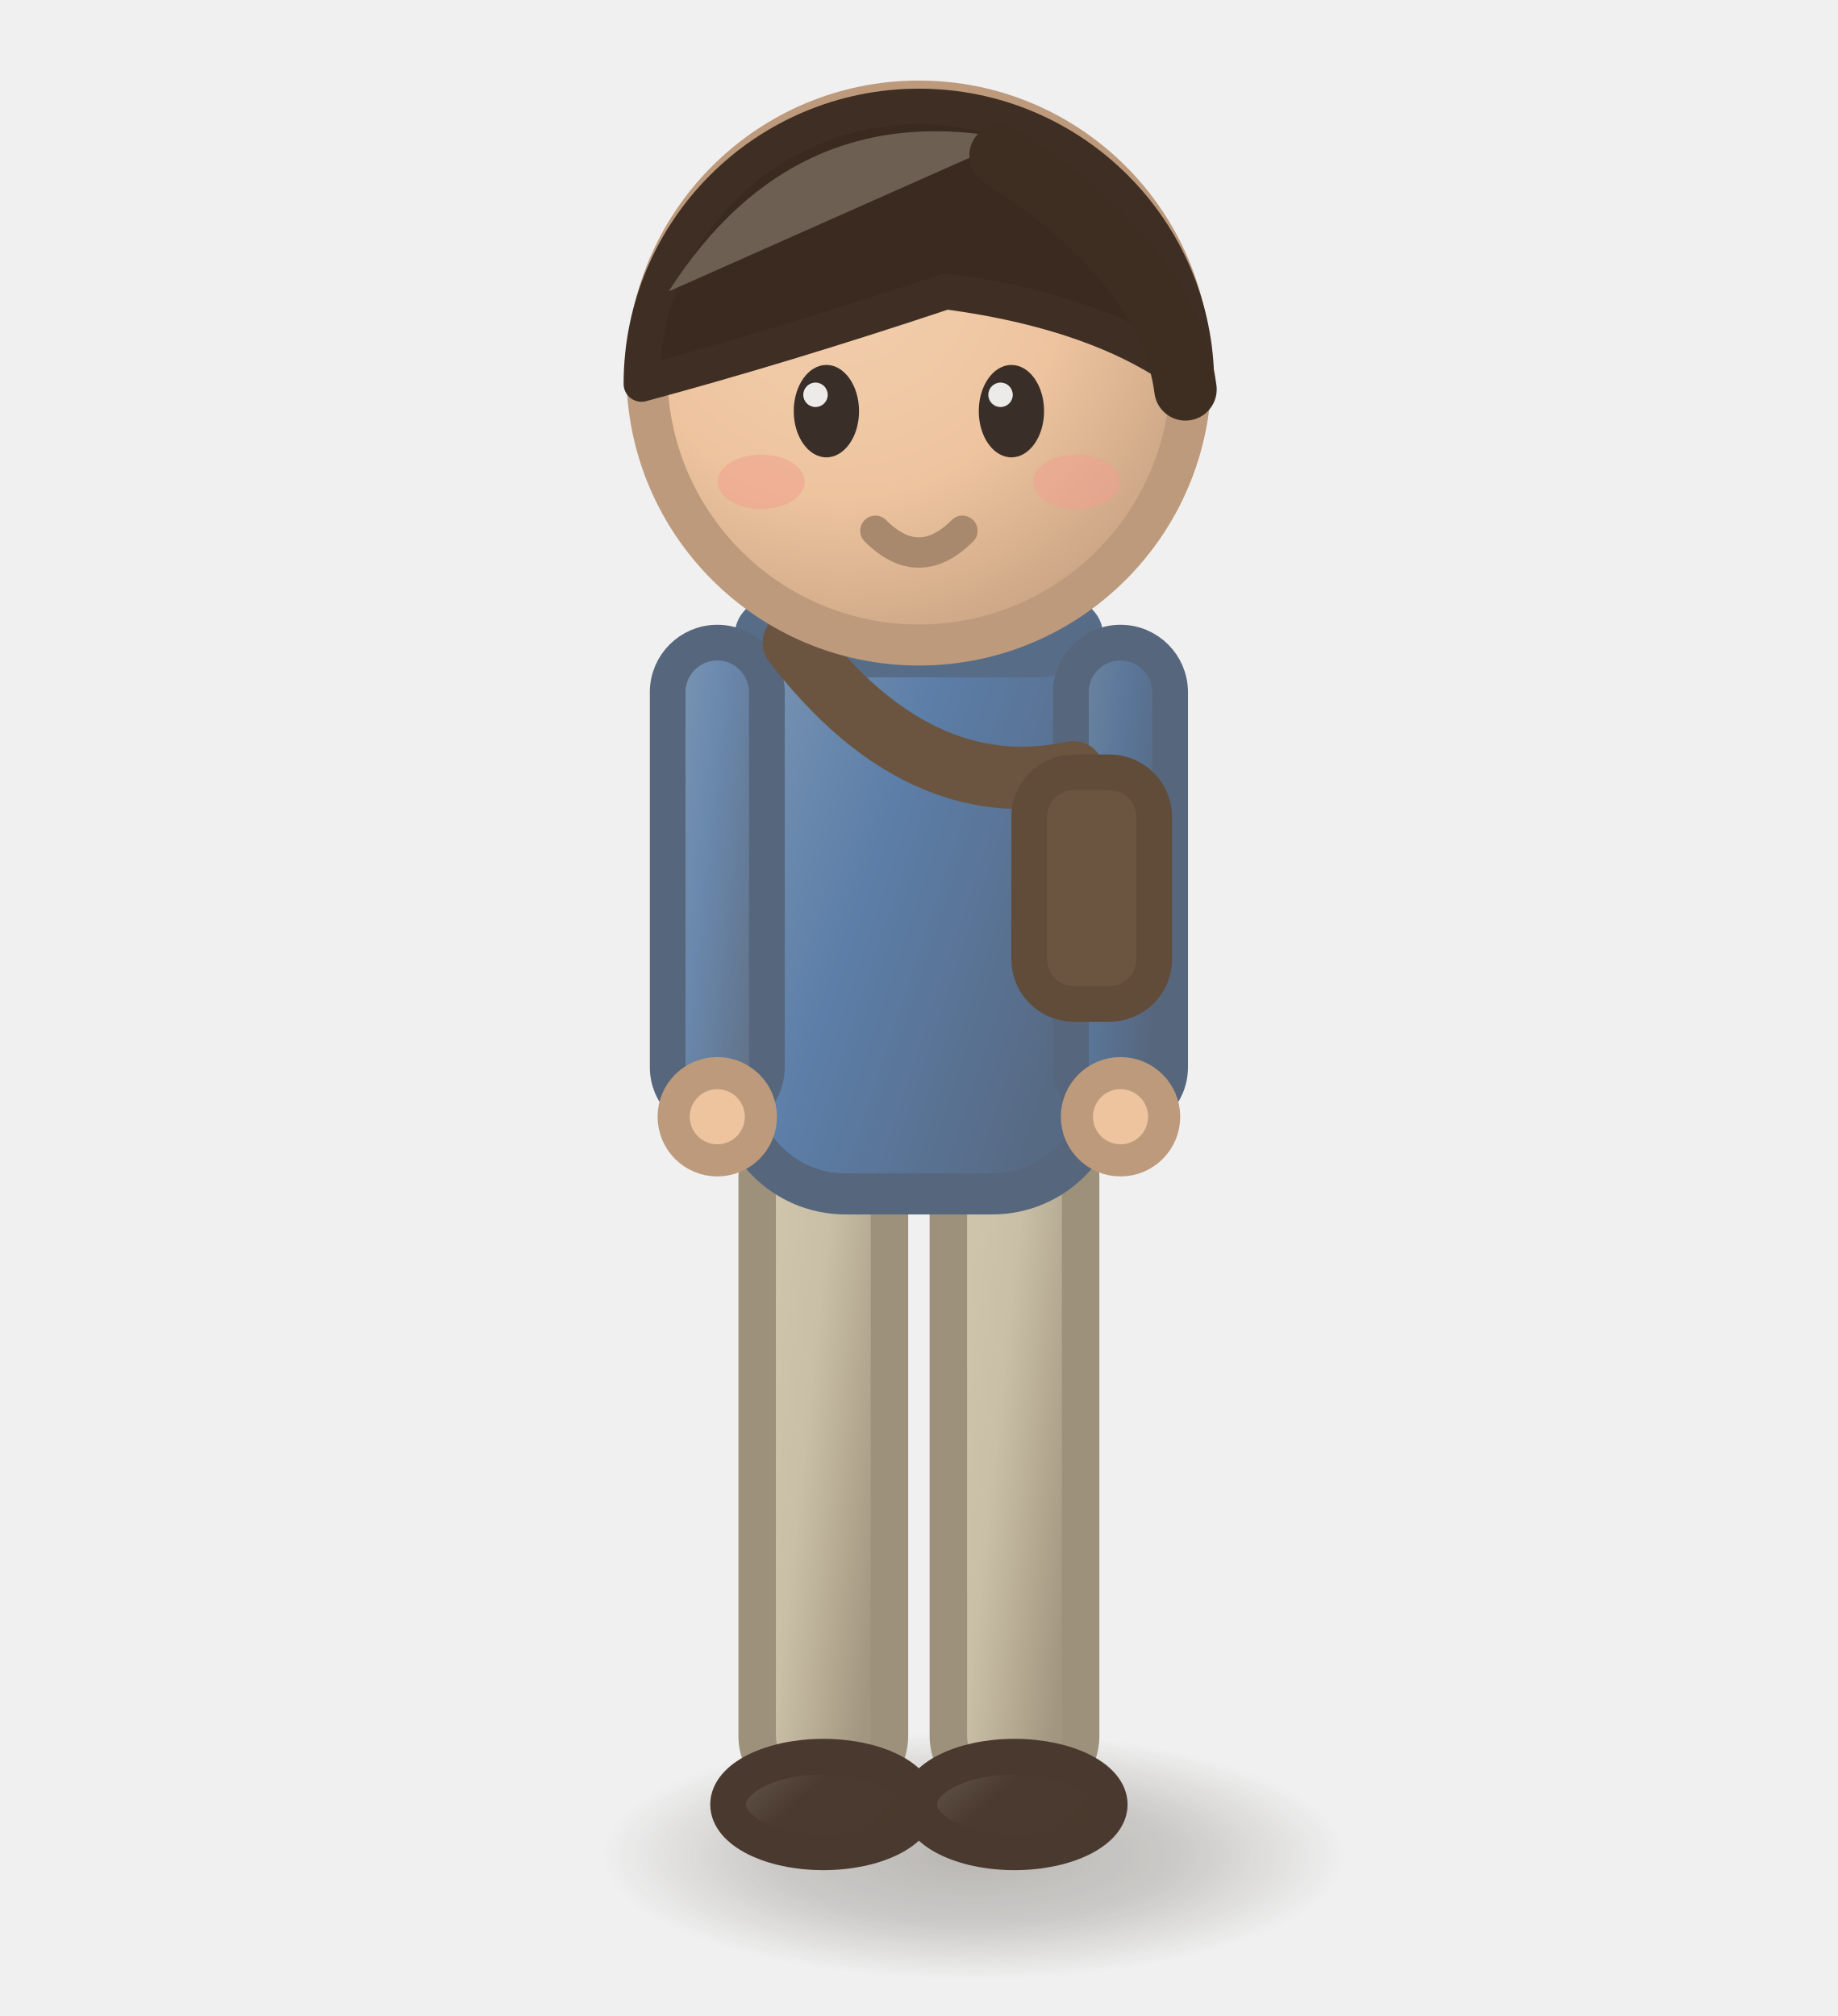
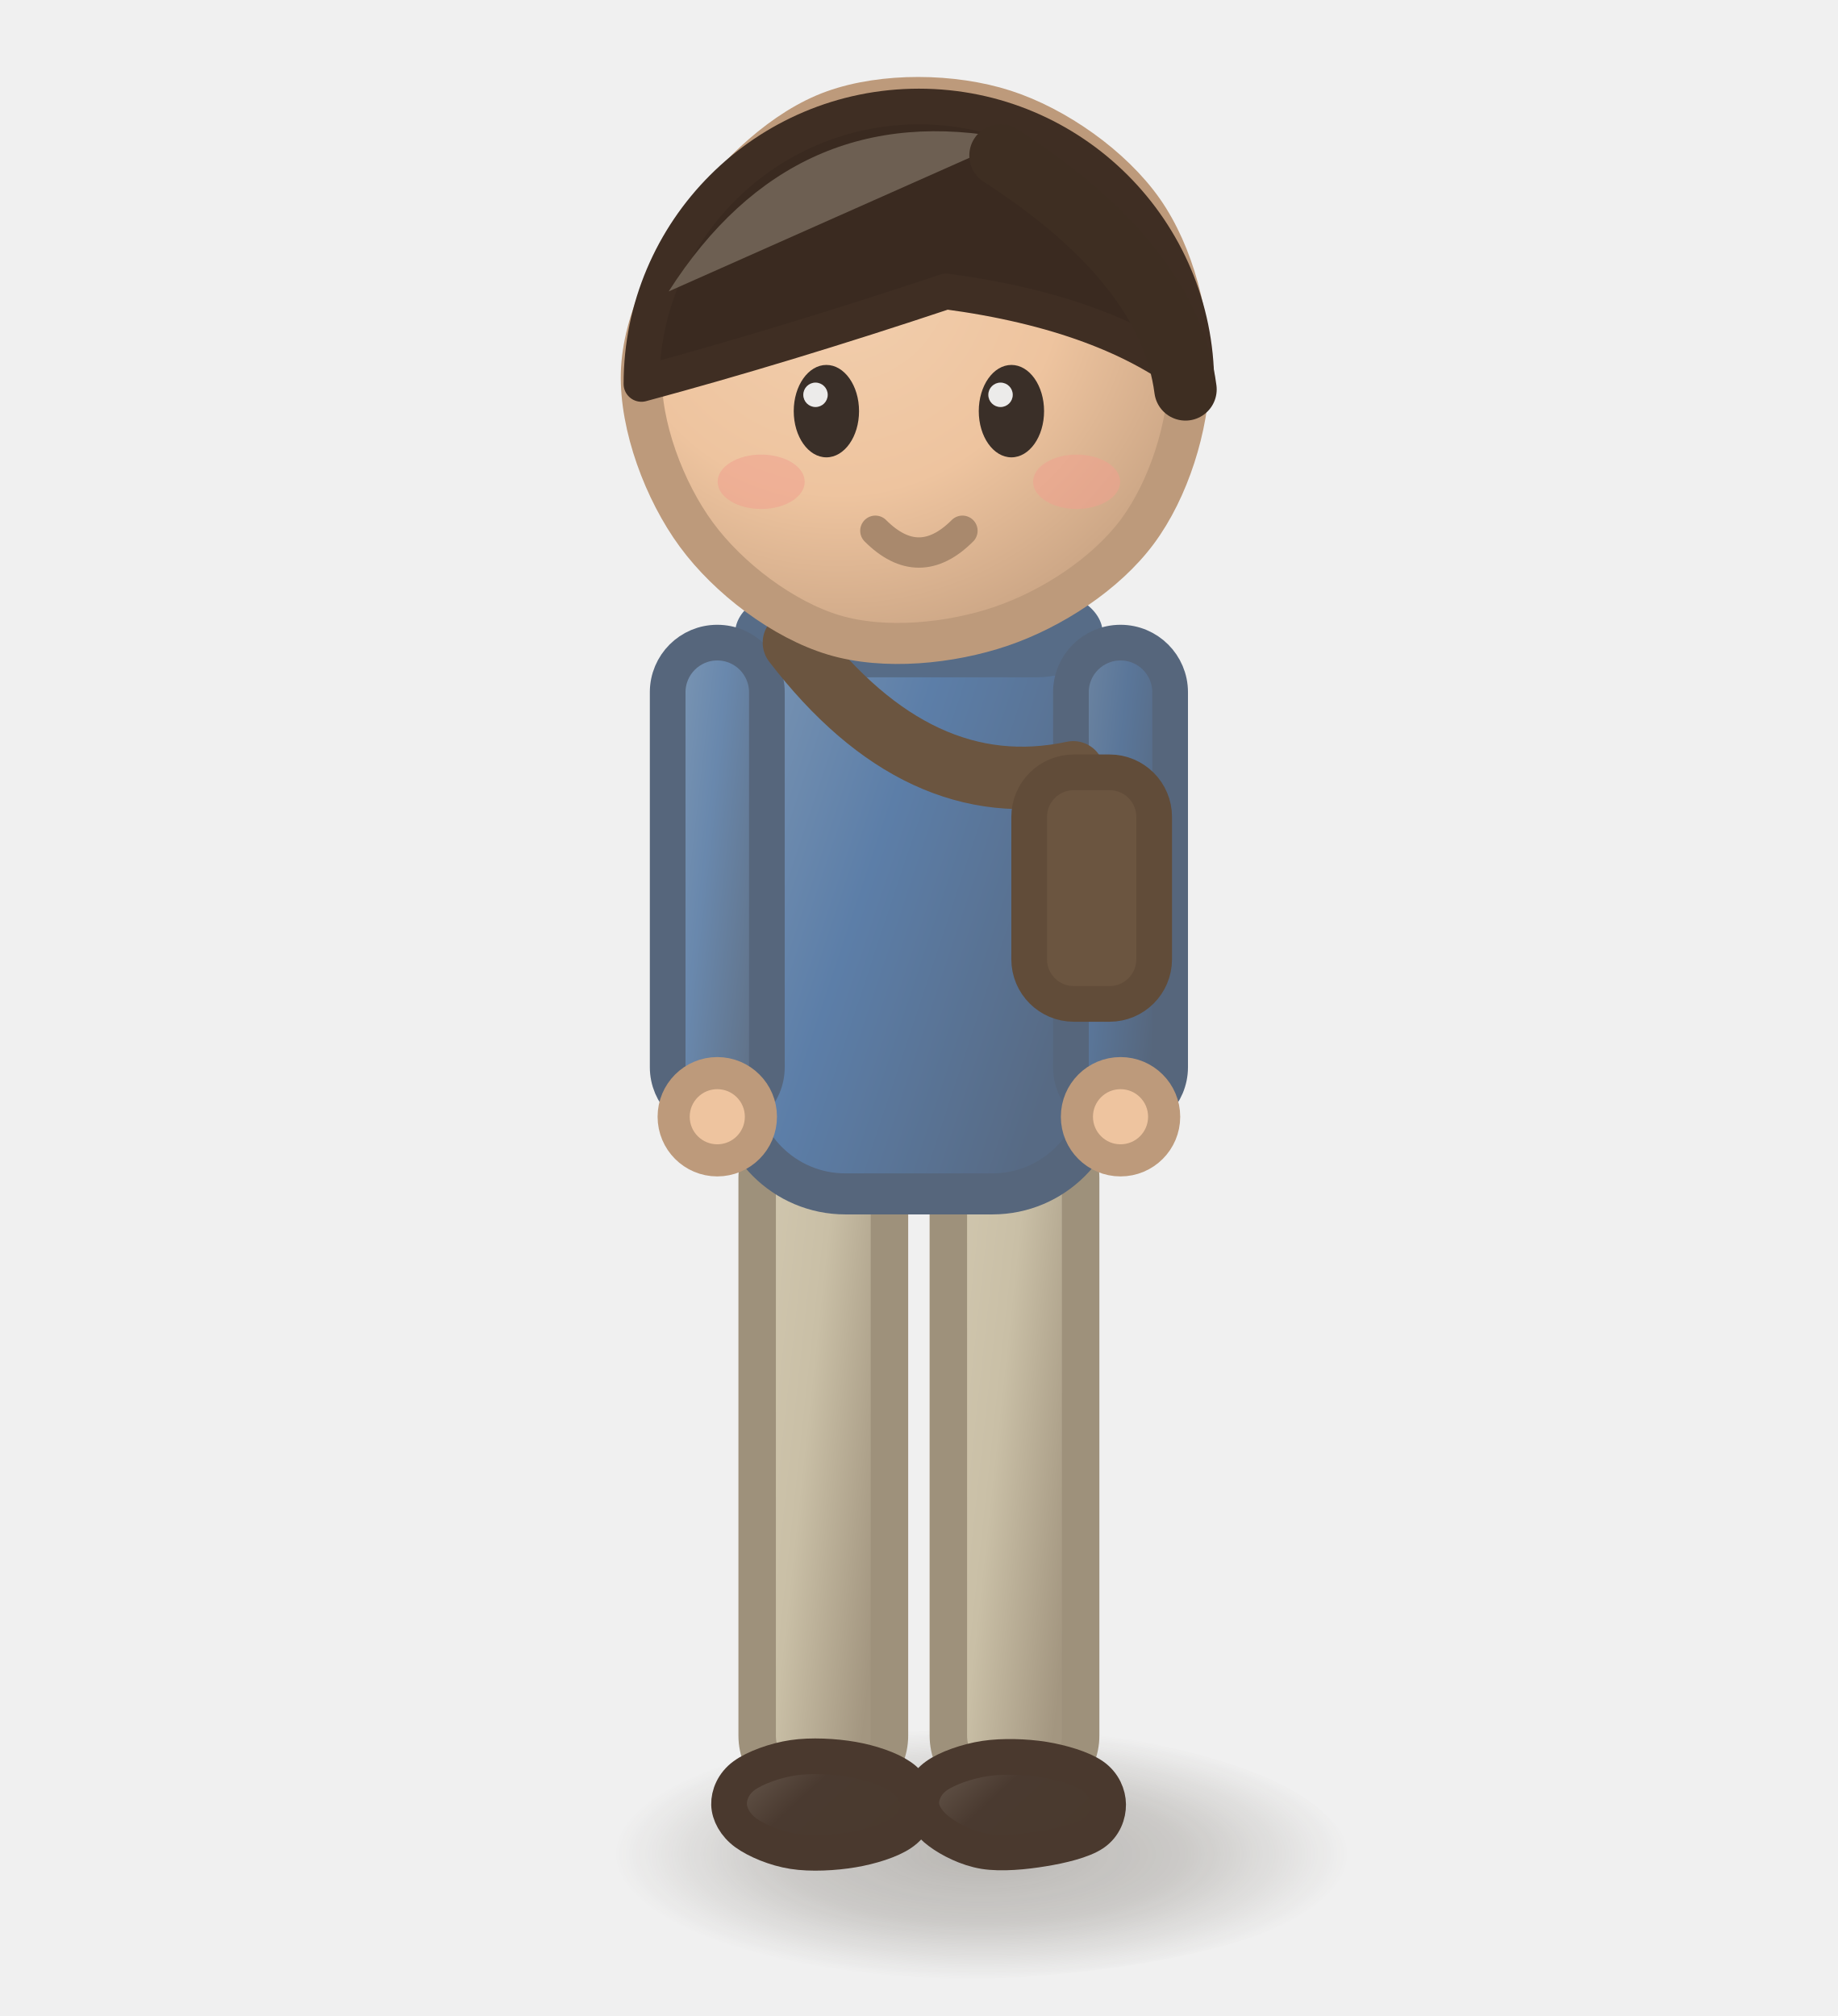
<svg xmlns="http://www.w3.org/2000/svg" width="206" height="226" viewBox="0 0 206 226">
  <defs>
    <radialGradient id="r208" cx="0.5" cy="0.5" r="0.5">
      <stop offset="0" stop-color="#3A3226" stop-opacity="0.3" />
      <stop offset="0.55" stop-color="#3A3226" stop-opacity="0.2" />
      <stop offset="1" stop-color="#3A3226" stop-opacity="0" />
    </radialGradient>
    <linearGradient id="l209" x1="0" y1="0" x2="1" y2="0.55">
      <stop offset="0" stop-color="#D2C8B0" />
      <stop offset="0.48" stop-color="#C9BFA6" />
      <stop offset="1" stop-color="#A39680" />
    </linearGradient>
    <linearGradient id="l210" x1="0" y1="0" x2="1" y2="0.55">
      <stop offset="0" stop-color="#D2C8B0" />
      <stop offset="0.48" stop-color="#C9BFA6" />
      <stop offset="1" stop-color="#A39680" />
    </linearGradient>
    <linearGradient id="l211" x1="0" y1="0" x2="1" y2="0.55">
      <stop offset="0" stop-color="#6E6054" />
      <stop offset="0.48" stop-color="#4A3A30" />
      <stop offset="1" stop-color="#4A3A2E" />
    </linearGradient>
    <linearGradient id="l212" x1="0" y1="0" x2="1" y2="0.55">
      <stop offset="0" stop-color="#6E6054" />
      <stop offset="0.48" stop-color="#4A3A30" />
      <stop offset="1" stop-color="#4A3A2E" />
    </linearGradient>
    <linearGradient id="l213" x1="0" y1="0" x2="1" y2="0.55">
      <stop offset="0" stop-color="#8099B5" />
      <stop offset="0.48" stop-color="#5C7EA8" />
      <stop offset="1" stop-color="#576A84" />
    </linearGradient>
    <linearGradient id="l214" x1="0" y1="0" x2="1" y2="0.55">
      <stop offset="0" stop-color="#7E98B4" />
      <stop offset="0.48" stop-color="#6988AD" />
      <stop offset="1" stop-color="#61738A" />
    </linearGradient>
    <linearGradient id="l215" x1="0" y1="0" x2="1" y2="0.55">
      <stop offset="0" stop-color="#7188A3" />
      <stop offset="0.48" stop-color="#5A7699" />
      <stop offset="1" stop-color="#56667C" />
    </linearGradient>
    <radialGradient id="r216" cx="0.36" cy="0.32" r="0.74">
      <stop offset="0" stop-color="#F2CFAE" />
      <stop offset="0.55" stop-color="#EEC49F" />
      <stop offset="1" stop-color="#C7A282" />
    </radialGradient>
  </defs>
-   <ellipse cx="109.18" cy="208" rx="41.51" ry="13.93" fill="url(#r208)" />
+   <path d="M 151.2 208 C 151.17 210.74, 147.73 214.04, 142.82 216.2 C 137.91 218.36, 129.54 220.09, 121.75 220.98 C 113.95 221.87, 103.62 222.37, 96.07 221.54 C 88.51 220.71, 80.95 218.24, 76.42 215.99 C 71.88 213.73, 68.91 210.67, 68.86 208 C 68.81 205.33, 71.59 202.2, 76.11 199.94 C 80.64 197.68, 88.32 195.36, 96.03 194.43 C 103.75 193.5, 114.55 193.48, 122.38 194.37 C 130.21 195.26, 138.21 197.48, 143.01 199.75 C 147.82 202.02, 151.23 205.26, 151.2 208 Z" fill="url(#r208)" />
  <g transform="translate(0,0)">
    <rect x="84.87" y="125.84" width="14.83" height="74.95" rx="6.229" fill="url(#l209)" stroke="#9E917B" stroke-width="4.2" />
    <rect x="106.3" y="125.84" width="14.83" height="74.95" rx="6.229" fill="url(#l210)" stroke="#9E917B" stroke-width="4.2" />
-     <ellipse cx="92.29" cy="202.29" rx="10.68" ry="5.36" fill="url(#l211)" stroke="#4A392E" stroke-width="4.0" />
-     <ellipse cx="113.71" cy="202.29" rx="10.68" ry="5.36" fill="url(#l212)" stroke="#4A392E" stroke-width="4.0" />
+     <path d="M 102.92 202.29 C 102.94 203.35, 102.27 204.64, 101.05 205.48 C 99.82 206.33, 97.6 207.02, 95.57 207.36 C 93.55 207.7, 90.89 207.85, 88.89 207.53 C 86.9 207.22, 84.79 206.33, 83.59 205.46 C 82.4 204.59, 81.75 203.36, 81.72 202.29 C 81.69 201.22, 82.21 199.93, 83.4 199.06 C 84.6 198.18, 86.87 197.35, 88.89 197.05 C 90.92 196.75, 93.56 196.89, 95.56 197.24 C 97.57 197.59, 99.69 198.3, 100.92 199.15 C 102.15 199.99, 102.9 201.24, 102.92 202.29 Z" fill="url(#l211)" stroke="#4A392E" stroke-width="4.0" stroke-linejoin="round" />
+     <path d="M 124.21 202.29 C 124.22 203.36, 123.78 204.69, 122.56 205.52 C 121.35 206.34, 118.96 206.91, 116.92 207.24 C 114.88 207.58, 112.26 207.84, 110.32 207.53 C 108.39 207.21, 106.48 206.23, 105.31 205.35 C 104.13 204.48, 103.33 203.34, 103.27 202.29 C 103.21 201.25, 103.75 199.95, 104.94 199.1 C 106.12 198.24, 108.37 197.45, 110.38 197.14 C 112.38 196.84, 114.96 196.92, 116.98 197.24 C 119 197.57, 121.29 198.25, 122.49 199.09 C 123.7 199.93, 124.2 201.22, 124.21 202.29 Z" fill="url(#l212)" stroke="#4A392E" stroke-width="4.0" stroke-linejoin="round" />
    <rect x="82.4" y="66.04" width="41.2" height="67.8" rx="12.36" fill="url(#l213)" stroke="#56667C" stroke-width="4.6" />
    <rect x="82.4" y="66.04" width="41.2" height="9.89" rx="7.416" fill="#576C87" />
    <rect x="74.84" y="72.04" width="11.12" height="53.15" rx="5.562" fill="url(#l214)" stroke="#56667C" stroke-width="4.0" />
    <circle cx="80.4" cy="125.19" r="4.89" fill="#EEC49F" stroke="#BD9A7B" stroke-width="3.6" />
    <rect x="120.04" y="72.04" width="11.12" height="53.15" rx="5.562" fill="url(#l215)" stroke="#56667C" stroke-width="4.0" />
    <circle cx="125.6" cy="125.19" r="4.89" fill="#EEC49F" stroke="#BD9A7B" stroke-width="3.6" />
    <path d="M 88.99 72.04 Q 103 90.29, 120.3 86.58" fill="none" stroke="#6B5540" stroke-width="7" stroke-linecap="round" stroke-linejoin="round" />
    <rect x="115.36" y="86.58" width="14.01" height="25.96" rx="5" fill="#6B5540" stroke="#614C39" stroke-width="4.0" />
-     <circle cx="103" cy="41.82" r="30.49" fill="url(#r216)" stroke="#BD9A7B" stroke-width="4.6" />
+     <path d="M 133.32 41.82 C 133.22 47.82, 131 54.87, 127.48 59.6 C 123.96 64.34, 117.89 68.28, 112.22 70.21 C 106.55 72.14, 99.15 72.89, 93.46 71.18 C 87.77 69.47, 81.65 64.83, 78.06 59.94 C 74.46 55.05, 71.73 47.74, 71.89 41.82 C 72.05 35.89, 75.41 29.29, 79.01 24.39 C 82.6 19.48, 87.85 14.41, 93.44 12.41 C 99.04 10.4, 106.8 10.49, 112.57 12.35 C 118.35 14.21, 124.65 18.66, 128.11 23.58 C 131.57 28.49, 133.42 35.81, 133.32 41.82 Z" fill="url(#r216)" stroke="#BD9A7B" stroke-width="4.6" stroke-linejoin="round" />
    <ellipse cx="92.63" cy="46.09" rx="3.66" ry="5.18" fill="#3A2F28" />
    <circle cx="91.41" cy="44.26" r="1.37" fill="#FFFFFF" opacity="0.9" />
    <ellipse cx="85.32" cy="54.01" rx="4.88" ry="3.05" fill="#F0A08E" opacity="0.55" />
    <ellipse cx="113.37" cy="46.09" rx="3.66" ry="5.18" fill="#3A2F28" />
    <circle cx="112.15" cy="44.26" r="1.37" fill="#FFFFFF" opacity="0.9" />
    <ellipse cx="120.68" cy="54.01" rx="4.88" ry="3.05" fill="#F0A08E" opacity="0.55" />
    <path d="M 98.12 59.5 Q 103 64.38, 107.88 59.5" fill="none" stroke="#A9896D" stroke-width="3.4" stroke-linecap="round" stroke-linejoin="round" />
    <path d="M 71.9 43.04 A 31.1 31.1 0 0 1 134.1 43.04 Q 124.34 35.11, 106.05 32.67 Q 87.76 38.77, 71.9 43.04 Z" fill="#3A2A20" stroke="#3F2E23" stroke-width="4.0" stroke-linecap="round" stroke-linejoin="round" />
    <path d="M 74.95 32.67 Q 88.98 10.72, 113.37 15.6 Q 96.9 22.92, 74.95 32.67 Z" fill="#75685A" opacity="0.85" />
    <path d="M 112.15 17.43 Q 131.05 29.62, 132.88 43.65" fill="none" stroke="#3E2E22" stroke-width="7" stroke-linecap="round" stroke-linejoin="round" />
  </g>
</svg>
